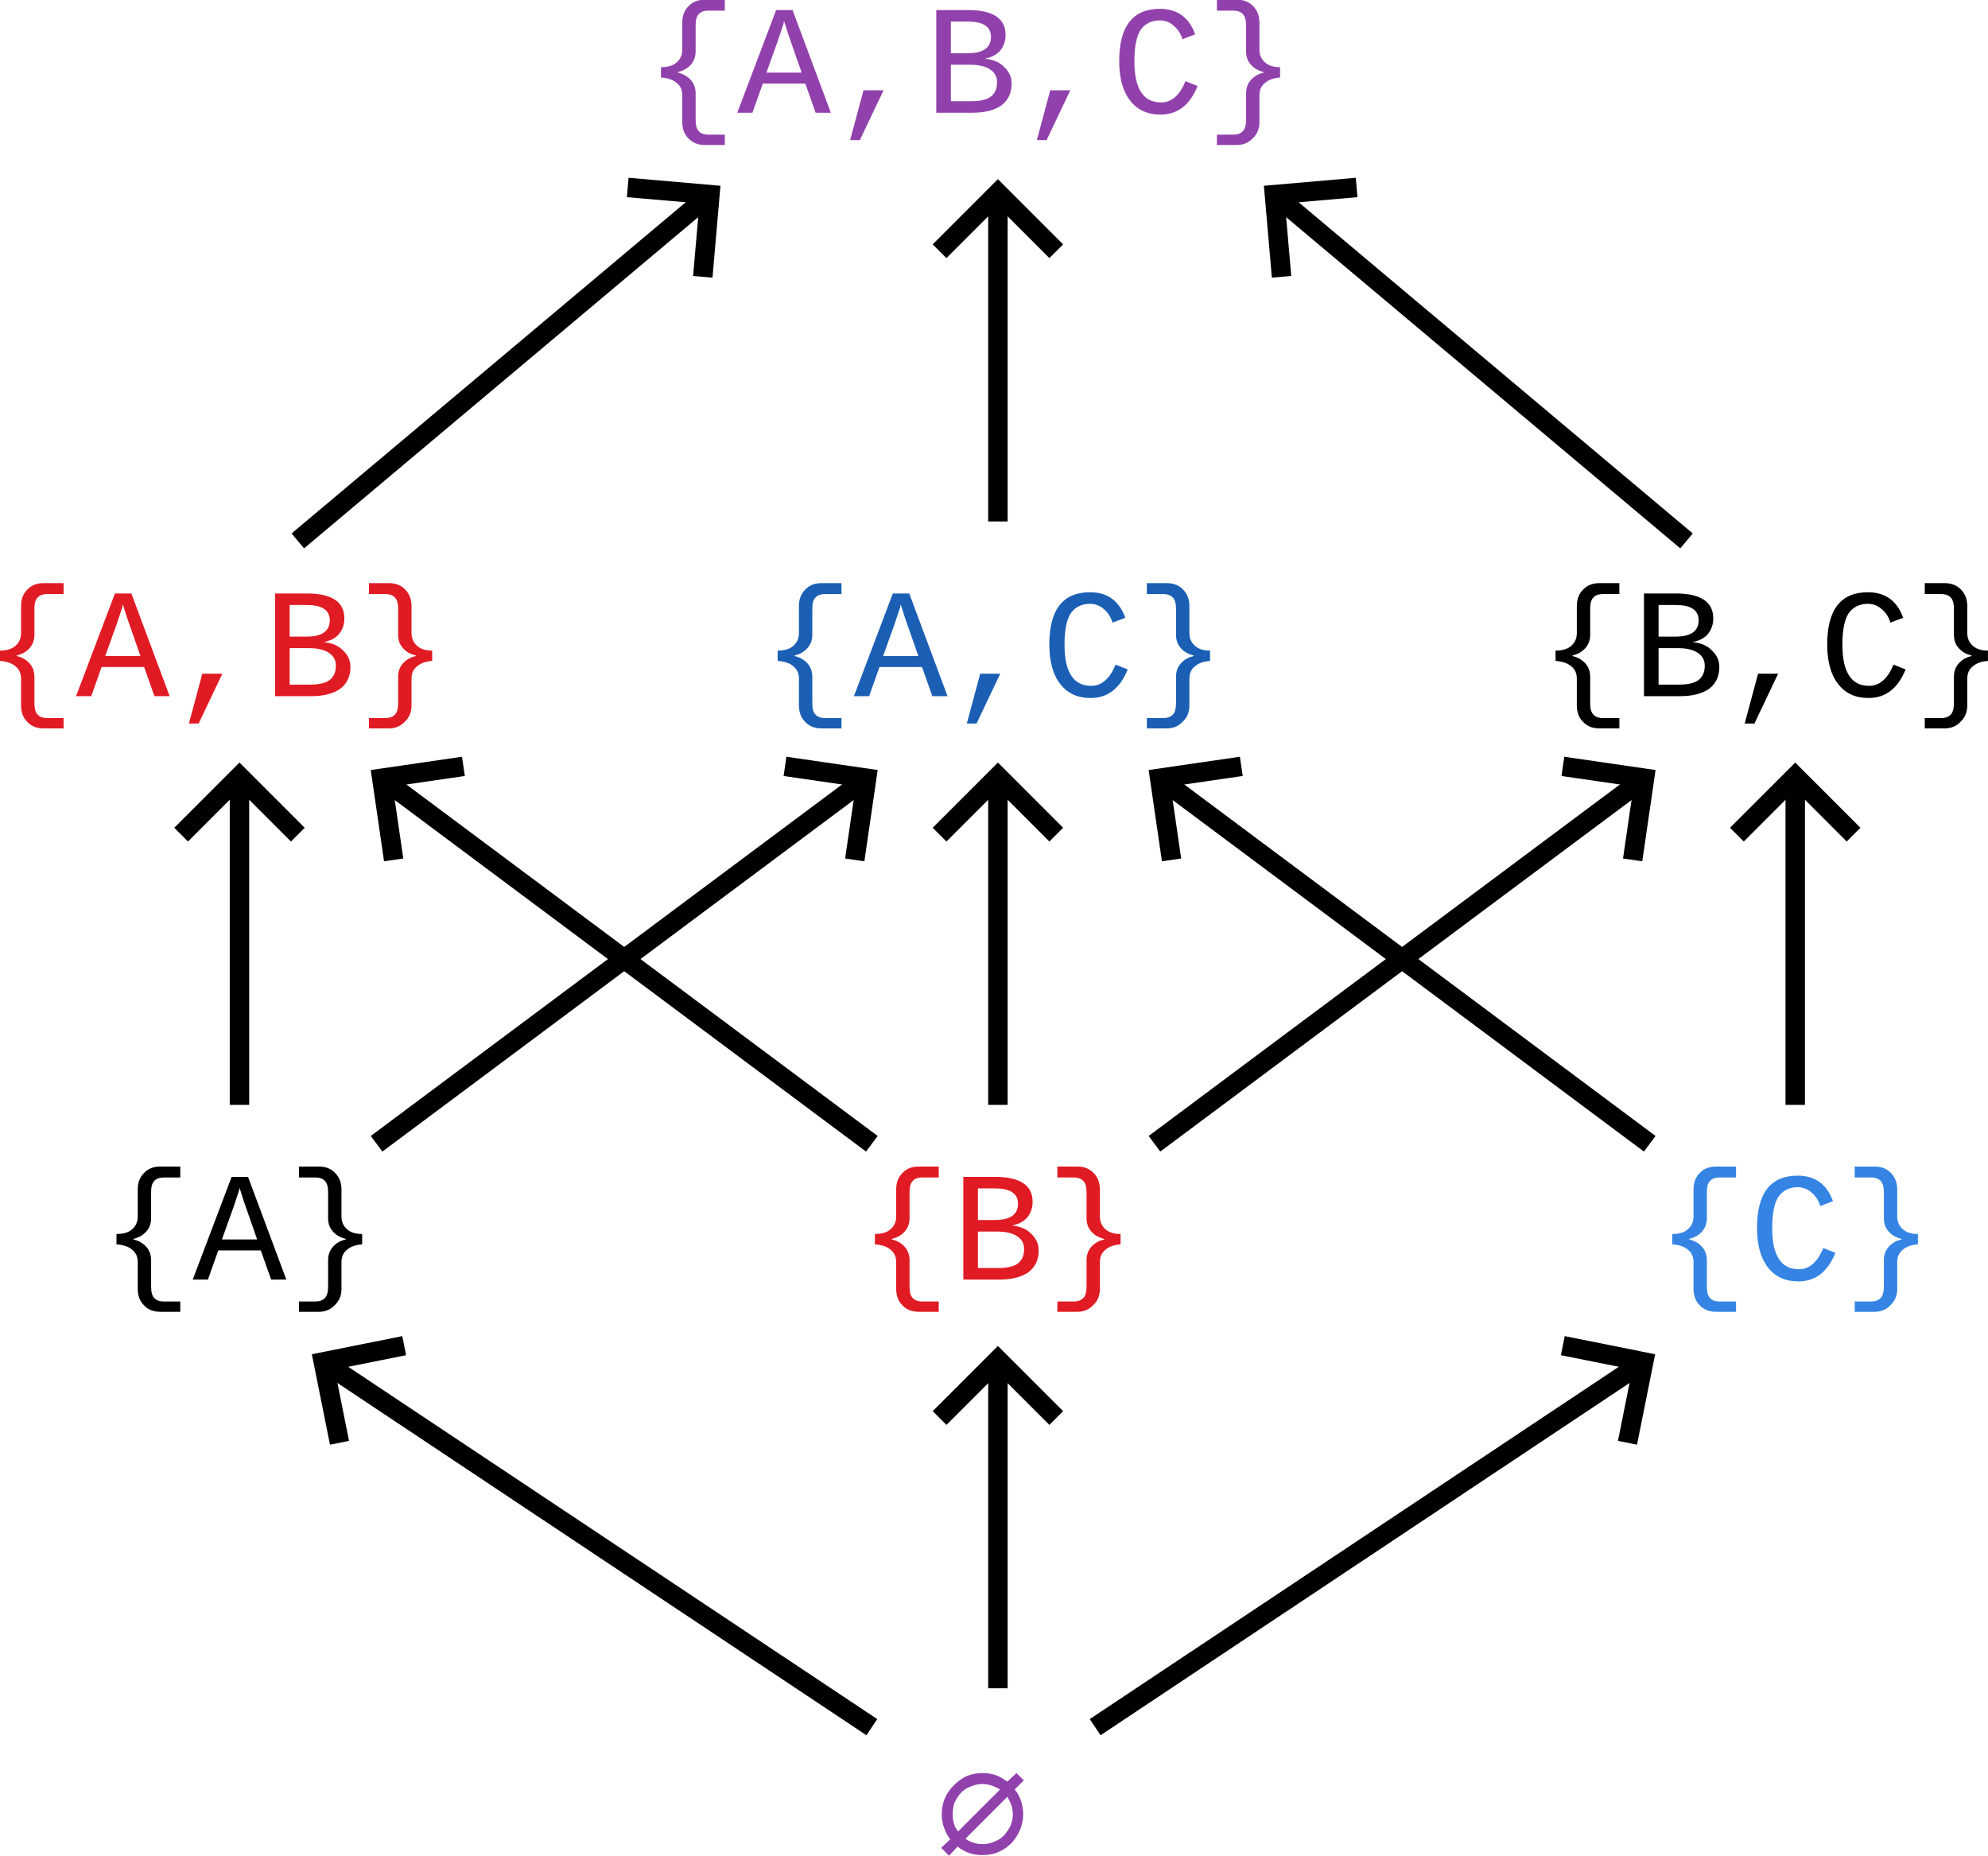
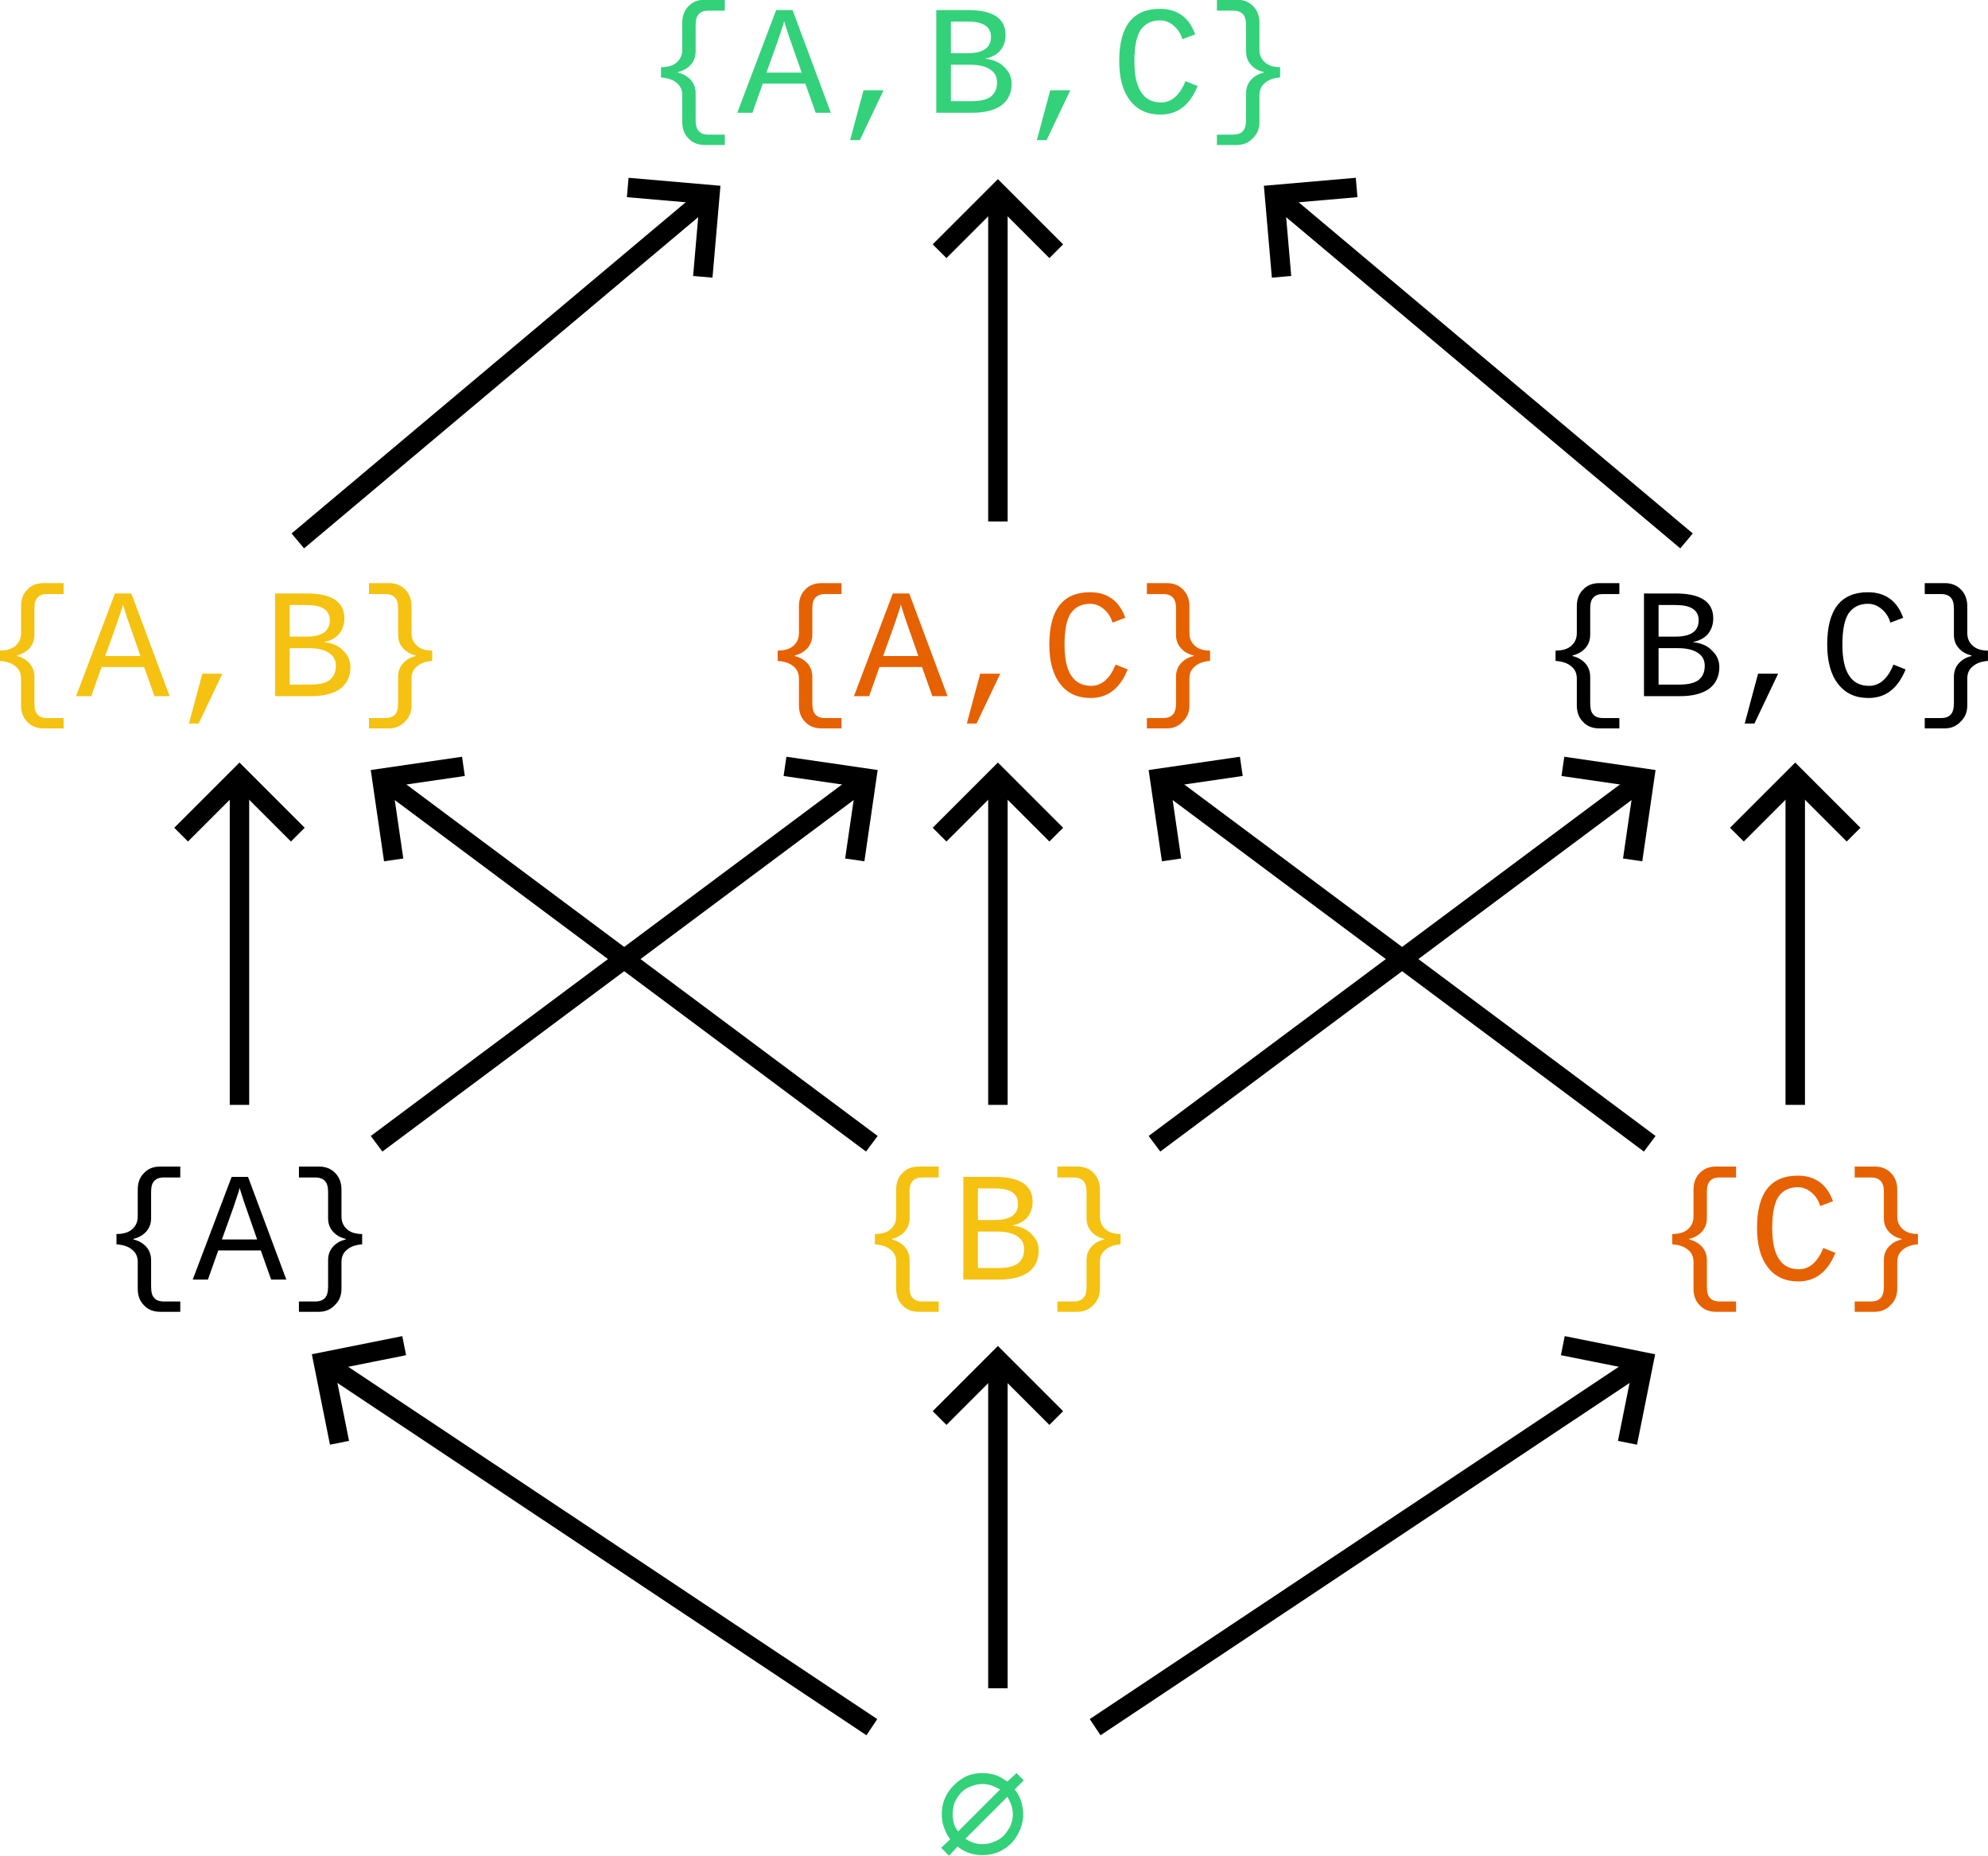
<svg xmlns="http://www.w3.org/2000/svg" width="51.113mm" height="47.705mm" viewBox="0 0 51.113 47.705" version="1.1" id="svg1820" xml:space="preserve">
  <defs id="defs1817">
    <marker style="overflow:visible" id="marker153_Fnone_S-000000" refX="0" refY="0" orient="auto-start-reverse" markerWidth="1" markerHeight="1" viewBox="0 0 1 1" preserveAspectRatio="xMidYMid">
      <path style="fill:none;stroke:#000000;stroke-width:1;stroke-linecap:butt" d="M 3,-3 0,0 3,3" transform="rotate(180,0.125,0)" id="path53" />
    </marker>
  </defs>
  <g id="layer1" transform="translate(-1163.443,-1102.101)">
-     <rect style="font-variation-settings:normal;opacity:1;fill:none;fill-opacity:1;fill-rule:evenodd;stroke:#e6e6e6;stroke-width:0.5;stroke-linecap:butt;stroke-linejoin:miter;stroke-miterlimit:4;stroke-dasharray:none;stroke-dashoffset:0;stroke-opacity:1;stop-color:#000000;stop-opacity:1" id="rect1481" width="208" height="48" x="12" y="7" />
-     <text xml:space="preserve" style="font-style:normal;font-variant:normal;font-weight:normal;font-stretch:normal;font-size:4px;line-height:5px;font-family:'Liberation Sans', sans-serif;-inkscape-font-specification:'Liberation Sans, sans-serif';text-decoration-color:#000000;white-space:pre;shape-inside:url(#rect1481);display:inline;fill:#000000;stroke-width:3.78;stop-color:#000000" x="30.093" y="39.662" id="text1498">
-       <tspan x="12" y="10.613" id="tspan2">Prefer to rich text in this document, in <tspan style="font-style:italic" id="tspan1">increasing</tspan> order of preference:
- </tspan>
-       <tspan x="12" y="15.613" id="tspan3">1. private-observations.md
- </tspan>
-       <tspan x="12" y="20.613" id="tspan4">2. observations.md
- </tspan>
-       <tspan x="12" y="25.613" id="tspan6">3. Some more specific document (e.g. refactor-code.md)</tspan>
+     <text xml:space="preserve" style="font-size:4px;line-height:5px;font-family:'Liberation Mono', monospace;-inkscape-font-specification:'Liberation Mono, monospace';text-decoration-color:#000000;fill:#33d17a;stroke-width:3.78;-inkscape-stroke:none;stop-color:#000000" x="1180" y="1105" id="text416">
+       <tspan id="tspan416" style="fill:#33d17a;stroke-width:3.78" x="1180" y="1105">{A,B,C}</tspan>
    </text>
-     <g id="g444">
-       <text xml:space="preserve" style="font-size:4px;line-height:5px;font-family:'Liberation Mono', monospace;-inkscape-font-specification:'Liberation Mono, monospace';text-decoration-color:#000000;fill:#9141ac;stroke-width:3.78;-inkscape-stroke:none;stop-color:#000000" x="1180" y="1105" id="text416">
-         <tspan id="tspan416" style="fill:#9141ac;stroke-width:3.78" x="1180" y="1105">{A,B,C}</tspan>
-       </text>
-       <text xml:space="preserve" style="font-size:4px;line-height:5px;font-family:'Liberation Mono', monospace;-inkscape-font-specification:'Liberation Mono, monospace';text-decoration-color:#000000;fill:#1a5fb4;stroke-width:3.78;-inkscape-stroke:none;stop-color:#000000" x="1183" y="1120" id="text417">
-         <tspan id="tspan417" style="fill:#1a5fb4;stroke-width:3.78" x="1183" y="1120">{A,C}</tspan>
-       </text>
-       <text xml:space="preserve" style="font-size:4px;line-height:5px;font-family:'Liberation Mono', monospace;-inkscape-font-specification:'Liberation Mono, monospace';text-decoration-color:#000000;fill:#e01b24;stroke-width:3.78;-inkscape-stroke:none;stop-color:#000000" x="1163" y="1120" id="text418">
-         <tspan id="tspan418" style="fill:#e01b24;stroke-width:3.78" x="1163" y="1120">{A,B}</tspan>
-       </text>
-       <text xml:space="preserve" style="font-size:4px;line-height:5px;font-family:'Liberation Mono', monospace;-inkscape-font-specification:'Liberation Mono, monospace';text-decoration-color:#000000;fill:#000000;stroke-width:3.78;-inkscape-stroke:none;stop-color:#000000" x="1203" y="1120" id="text419">
-         <tspan id="tspan419" style="fill:#000000;stroke-width:3.78" x="1203" y="1120">{B,C}</tspan>
-       </text>
-       <text xml:space="preserve" style="font-size:4px;line-height:5px;font-family:'Liberation Mono', monospace;-inkscape-font-specification:'Liberation Mono, monospace';text-decoration-color:#000000;fill:#3584e4;stroke-width:3.78;-inkscape-stroke:none;stop-color:#000000" x="1206" y="1135" id="text420">
-         <tspan id="tspan420" style="fill:#3584e4;stroke-width:3.78" x="1206" y="1135">{C}</tspan>
-       </text>
-       <text xml:space="preserve" style="font-size:4px;line-height:5px;font-family:'Liberation Mono', monospace;-inkscape-font-specification:'Liberation Mono, monospace';text-decoration-color:#000000;fill:#e01b24;stroke-width:3.78;-inkscape-stroke:none;stop-color:#000000" x="1185.5" y="1135" id="text421">
-         <tspan id="tspan421" style="fill:#e01b24;stroke-width:3.78" x="1185.5" y="1135">{B}</tspan>
-       </text>
-       <text xml:space="preserve" style="font-size:4px;line-height:5px;font-family:'Liberation Mono', monospace;-inkscape-font-specification:'Liberation Mono, monospace';text-decoration-color:#000000;fill:#000000;stroke-width:3.78;-inkscape-stroke:none;stop-color:#000000" x="1166" y="1135" id="text422">
-         <tspan id="tspan422" style="fill:#000000;stroke-width:3.78" x="1166" y="1135">{A}</tspan>
-       </text>
-       <text xml:space="preserve" style="font-size:4px;line-height:5px;font-family:'Liberation Mono', monospace;-inkscape-font-specification:'Liberation Mono, monospace';text-decoration-color:#000000;fill:#9141ac;stroke-width:3.78;-inkscape-stroke:none;stop-color:#000000" x="1187.5" y="1150" id="text423">
-         <tspan id="tspan423" style="fill:#9141ac;stroke-width:3.78" x="1187.5" y="1150">∅</tspan>
-       </text>
-       <path style="font-variation-settings:normal;opacity:1;fill:none;fill-opacity:1;stroke:#000000;stroke-width:0.5;stroke-linecap:butt;stroke-linejoin:miter;stroke-miterlimit:4;stroke-dasharray:none;stroke-dashoffset:0;stroke-opacity:1;marker-end:url(#marker153_Fnone_S-000000);stop-color:#000000;stop-opacity:1" d="m 1169.6,1130.508 v -8.323" id="path423" />
-       <path style="font-variation-settings:normal;opacity:1;fill:none;fill-opacity:1;stroke:#000000;stroke-width:0.5;stroke-linecap:butt;stroke-linejoin:miter;stroke-miterlimit:4;stroke-dasharray:none;stroke-dashoffset:0;stroke-opacity:1;marker-end:url(#marker153_Fnone_S-000000);stop-color:#000000;stop-opacity:1" d="m 1189.1,1130.508 v -8.323" id="path424" />
-       <path style="font-variation-settings:normal;opacity:1;fill:none;fill-opacity:1;stroke:#000000;stroke-width:0.5;stroke-linecap:butt;stroke-linejoin:miter;stroke-miterlimit:4;stroke-dasharray:none;stroke-dashoffset:0;stroke-opacity:1;marker-end:url(#marker153_Fnone_S-000000);stop-color:#000000;stop-opacity:1" d="m 1209.6,1130.508 v -8.323" id="path425" />
-       <path style="font-variation-settings:normal;opacity:1;fill:none;fill-opacity:1;stroke:#000000;stroke-width:0.5;stroke-linecap:butt;stroke-linejoin:miter;stroke-miterlimit:4;stroke-dasharray:none;stroke-dashoffset:0;stroke-opacity:1;marker-end:url(#marker153_Fnone_S-000000);stop-color:#000000;stop-opacity:1" d="m 1189.1,1145.508 v -8.323" id="path426" />
-       <path style="font-variation-settings:normal;opacity:1;fill:none;fill-opacity:1;stroke:#000000;stroke-width:0.5;stroke-linecap:butt;stroke-linejoin:miter;stroke-miterlimit:4;stroke-dasharray:none;stroke-dashoffset:0;stroke-opacity:1;marker-end:url(#marker153_Fnone_S-000000);stop-color:#000000;stop-opacity:1" d="m 1191.6,1146.508 14,-9.323" id="path427" />
-       <path style="font-variation-settings:normal;opacity:1;fill:none;fill-opacity:1;stroke:#000000;stroke-width:0.5;stroke-linecap:butt;stroke-linejoin:miter;stroke-miterlimit:4;stroke-dasharray:none;stroke-dashoffset:0;stroke-opacity:1;marker-end:url(#marker153_Fnone_S-000000);stop-color:#000000;stop-opacity:1" d="m 1185.859,1146.508 -14,-9.323" id="path433" />
-       <path style="font-variation-settings:normal;opacity:1;fill:none;fill-opacity:1;stroke:#000000;stroke-width:0.5;stroke-linecap:butt;stroke-linejoin:miter;stroke-miterlimit:4;stroke-dasharray:none;stroke-dashoffset:0;stroke-opacity:1;marker-end:url(#marker153_Fnone_S-000000);stop-color:#000000;stop-opacity:1" d="m 1185.859,1131.508 -12.5,-9.323" id="path434" />
-       <path style="font-variation-settings:normal;opacity:1;fill:none;fill-opacity:1;stroke:#000000;stroke-width:0.5;stroke-linecap:butt;stroke-linejoin:miter;stroke-miterlimit:4;stroke-dasharray:none;stroke-dashoffset:0;stroke-opacity:1;marker-end:url(#marker153_Fnone_S-000000);stop-color:#000000;stop-opacity:1" d="m 1171.1,1116.008 10.5,-8.823" id="path438" />
-       <path style="font-variation-settings:normal;opacity:1;fill:none;fill-opacity:1;stroke:#000000;stroke-width:0.5;stroke-linecap:butt;stroke-linejoin:miter;stroke-miterlimit:4;stroke-dasharray:none;stroke-dashoffset:0;stroke-opacity:1;marker-end:url(#marker153_Fnone_S-000000);stop-color:#000000;stop-opacity:1" d="m 1189.1,1115.508 v -8.323" id="path440" />
-       <path style="font-variation-settings:normal;opacity:1;fill:none;fill-opacity:1;stroke:#000000;stroke-width:0.5;stroke-linecap:butt;stroke-linejoin:miter;stroke-miterlimit:4;stroke-dasharray:none;stroke-dashoffset:0;stroke-opacity:1;marker-end:url(#marker153_Fnone_S-000000);stop-color:#000000;stop-opacity:1" d="m 1206.805,1116.008 -10.5,-8.823" id="path441" />
-       <path style="font-variation-settings:normal;opacity:1;fill:none;fill-opacity:1;stroke:#000000;stroke-width:0.5;stroke-linecap:butt;stroke-linejoin:miter;stroke-miterlimit:4;stroke-dasharray:none;stroke-dashoffset:0;stroke-opacity:1;marker-end:url(#marker153_Fnone_S-000000);stop-color:#000000;stop-opacity:1" d="m 1205.859,1131.508 -12.5,-9.323" id="path442" />
-       <path style="font-variation-settings:normal;opacity:1;fill:none;fill-opacity:1;stroke:#000000;stroke-width:0.5;stroke-linecap:butt;stroke-linejoin:miter;stroke-miterlimit:4;stroke-dasharray:none;stroke-dashoffset:0;stroke-opacity:1;marker-end:url(#marker153_Fnone_S-000000);stop-color:#000000;stop-opacity:1" d="m 1193.125,1131.508 12.5,-9.323" id="path443" />
-       <path style="font-variation-settings:normal;opacity:1;fill:none;fill-opacity:1;stroke:#000000;stroke-width:0.5;stroke-linecap:butt;stroke-linejoin:miter;stroke-miterlimit:4;stroke-dasharray:none;stroke-dashoffset:0;stroke-opacity:1;marker-end:url(#marker153_Fnone_S-000000);stop-color:#000000;stop-opacity:1" d="m 1173.125,1131.508 12.5,-9.323" id="path444" />
-     </g>
+     <text xml:space="preserve" style="font-size:4px;line-height:5px;font-family:'Liberation Mono', monospace;-inkscape-font-specification:'Liberation Mono, monospace';text-decoration-color:#000000;fill:#e66100;stroke-width:3.78;-inkscape-stroke:none;stop-color:#000000" x="1183" y="1120" id="text417">
+       <tspan id="tspan417" style="fill:#e66100;stroke-width:3.78" x="1183" y="1120">{A,C}</tspan>
+     </text>
+     <text xml:space="preserve" style="font-size:4px;line-height:5px;font-family:'Liberation Mono', monospace;-inkscape-font-specification:'Liberation Mono, monospace';text-decoration-color:#000000;fill:#f5c211;stroke-width:3.78;-inkscape-stroke:none;stop-color:#000000" x="1163" y="1120" id="text418">
+       <tspan id="tspan418" style="fill:#f5c211;stroke-width:3.78" x="1163" y="1120">{A,B}</tspan>
+     </text>
+     <text xml:space="preserve" style="font-size:4px;line-height:5px;font-family:'Liberation Mono', monospace;-inkscape-font-specification:'Liberation Mono, monospace';text-decoration-color:#000000;fill:#000000;stroke-width:3.78;-inkscape-stroke:none;stop-color:#000000" x="1203" y="1120" id="text419">
+       <tspan id="tspan419" style="fill:#000000;stroke-width:3.78" x="1203" y="1120">{B,C}</tspan>
+     </text>
+     <text xml:space="preserve" style="font-size:4px;line-height:5px;font-family:'Liberation Mono', monospace;-inkscape-font-specification:'Liberation Mono, monospace';text-decoration-color:#000000;fill:#e66100;stroke-width:3.78;-inkscape-stroke:none;stop-color:#000000" x="1206" y="1135" id="text420">
+       <tspan id="tspan420" style="fill:#e66100;stroke-width:3.78" x="1206" y="1135">{C}</tspan>
+     </text>
+     <text xml:space="preserve" style="font-size:4px;line-height:5px;font-family:'Liberation Mono', monospace;-inkscape-font-specification:'Liberation Mono, monospace';text-decoration-color:#000000;fill:#f5c211;stroke-width:3.78;-inkscape-stroke:none;stop-color:#000000" x="1185.5" y="1135" id="text421">
+       <tspan id="tspan421" style="fill:#f5c211;stroke-width:3.78" x="1185.5" y="1135">{B}</tspan>
+     </text>
+     <text xml:space="preserve" style="font-size:4px;line-height:5px;font-family:'Liberation Mono', monospace;-inkscape-font-specification:'Liberation Mono, monospace';text-decoration-color:#000000;fill:#000000;stroke-width:3.78;-inkscape-stroke:none;stop-color:#000000" x="1166" y="1135" id="text422">
+       <tspan id="tspan422" style="fill:#000000;stroke-width:3.78" x="1166" y="1135">{A}</tspan>
+     </text>
+     <text xml:space="preserve" style="font-size:4px;line-height:5px;font-family:'Liberation Mono', monospace;-inkscape-font-specification:'Liberation Mono, monospace';text-decoration-color:#000000;fill:#33d17a;stroke-width:3.78;-inkscape-stroke:none;stop-color:#000000" x="1187.5" y="1150" id="text423">
+       <tspan id="tspan423" style="fill:#33d17a;stroke-width:3.78" x="1187.5" y="1150">∅</tspan>
+     </text>
+     <path style="font-variation-settings:normal;fill:none;fill-opacity:1;stroke:#000000;stroke-width:0.5;stroke-linecap:butt;stroke-linejoin:miter;stroke-miterlimit:4;stroke-dasharray:none;stroke-dashoffset:0;stroke-opacity:1;marker-end:url(#marker153_Fnone_S-000000);stop-color:#000000" d="m 1169.6,1130.508 v -8.323" id="path423" />
+     <path style="font-variation-settings:normal;fill:none;fill-opacity:1;stroke:#000000;stroke-width:0.5;stroke-linecap:butt;stroke-linejoin:miter;stroke-miterlimit:4;stroke-dasharray:none;stroke-dashoffset:0;stroke-opacity:1;marker-end:url(#marker153_Fnone_S-000000);stop-color:#000000" d="m 1189.1,1130.508 v -8.323" id="path424" />
+     <path style="font-variation-settings:normal;fill:none;fill-opacity:1;stroke:#000000;stroke-width:0.5;stroke-linecap:butt;stroke-linejoin:miter;stroke-miterlimit:4;stroke-dasharray:none;stroke-dashoffset:0;stroke-opacity:1;marker-end:url(#marker153_Fnone_S-000000);stop-color:#000000" d="m 1209.6,1130.508 v -8.323" id="path425" />
+     <path style="font-variation-settings:normal;fill:none;fill-opacity:1;stroke:#000000;stroke-width:0.5;stroke-linecap:butt;stroke-linejoin:miter;stroke-miterlimit:4;stroke-dasharray:none;stroke-dashoffset:0;stroke-opacity:1;marker-end:url(#marker153_Fnone_S-000000);stop-color:#000000" d="m 1189.1,1145.508 v -8.323" id="path426" />
+     <path style="font-variation-settings:normal;fill:none;fill-opacity:1;stroke:#000000;stroke-width:0.5;stroke-linecap:butt;stroke-linejoin:miter;stroke-miterlimit:4;stroke-dasharray:none;stroke-dashoffset:0;stroke-opacity:1;marker-end:url(#marker153_Fnone_S-000000);stop-color:#000000" d="m 1191.6,1146.508 14,-9.323" id="path427" />
+     <path style="font-variation-settings:normal;fill:none;fill-opacity:1;stroke:#000000;stroke-width:0.5;stroke-linecap:butt;stroke-linejoin:miter;stroke-miterlimit:4;stroke-dasharray:none;stroke-dashoffset:0;stroke-opacity:1;marker-end:url(#marker153_Fnone_S-000000);stop-color:#000000" d="m 1185.859,1146.508 -14,-9.323" id="path433" />
+     <path style="font-variation-settings:normal;fill:none;fill-opacity:1;stroke:#000000;stroke-width:0.5;stroke-linecap:butt;stroke-linejoin:miter;stroke-miterlimit:4;stroke-dasharray:none;stroke-dashoffset:0;stroke-opacity:1;marker-end:url(#marker153_Fnone_S-000000);stop-color:#000000" d="m 1185.859,1131.508 -12.5,-9.323" id="path434" />
+     <path style="font-variation-settings:normal;fill:none;fill-opacity:1;stroke:#000000;stroke-width:0.5;stroke-linecap:butt;stroke-linejoin:miter;stroke-miterlimit:4;stroke-dasharray:none;stroke-dashoffset:0;stroke-opacity:1;marker-end:url(#marker153_Fnone_S-000000);stop-color:#000000" d="m 1171.1,1116.008 10.5,-8.823" id="path438" />
+     <path style="font-variation-settings:normal;fill:none;fill-opacity:1;stroke:#000000;stroke-width:0.5;stroke-linecap:butt;stroke-linejoin:miter;stroke-miterlimit:4;stroke-dasharray:none;stroke-dashoffset:0;stroke-opacity:1;marker-end:url(#marker153_Fnone_S-000000);stop-color:#000000" d="m 1189.1,1115.508 v -8.323" id="path440" />
+     <path style="font-variation-settings:normal;fill:none;fill-opacity:1;stroke:#000000;stroke-width:0.5;stroke-linecap:butt;stroke-linejoin:miter;stroke-miterlimit:4;stroke-dasharray:none;stroke-dashoffset:0;stroke-opacity:1;marker-end:url(#marker153_Fnone_S-000000);stop-color:#000000" d="m 1206.805,1116.008 -10.5,-8.823" id="path441" />
+     <path style="font-variation-settings:normal;fill:none;fill-opacity:1;stroke:#000000;stroke-width:0.5;stroke-linecap:butt;stroke-linejoin:miter;stroke-miterlimit:4;stroke-dasharray:none;stroke-dashoffset:0;stroke-opacity:1;marker-end:url(#marker153_Fnone_S-000000);stop-color:#000000" d="m 1205.859,1131.508 -12.5,-9.323" id="path442" />
+     <path style="font-variation-settings:normal;fill:none;fill-opacity:1;stroke:#000000;stroke-width:0.5;stroke-linecap:butt;stroke-linejoin:miter;stroke-miterlimit:4;stroke-dasharray:none;stroke-dashoffset:0;stroke-opacity:1;marker-end:url(#marker153_Fnone_S-000000);stop-color:#000000" d="m 1193.125,1131.508 12.5,-9.323" id="path443" />
+     <path style="font-variation-settings:normal;fill:none;fill-opacity:1;stroke:#000000;stroke-width:0.5;stroke-linecap:butt;stroke-linejoin:miter;stroke-miterlimit:4;stroke-dasharray:none;stroke-dashoffset:0;stroke-opacity:1;marker-end:url(#marker153_Fnone_S-000000);stop-color:#000000" d="m 1173.125,1131.508 12.5,-9.323" id="path444" />
  </g>
</svg>
